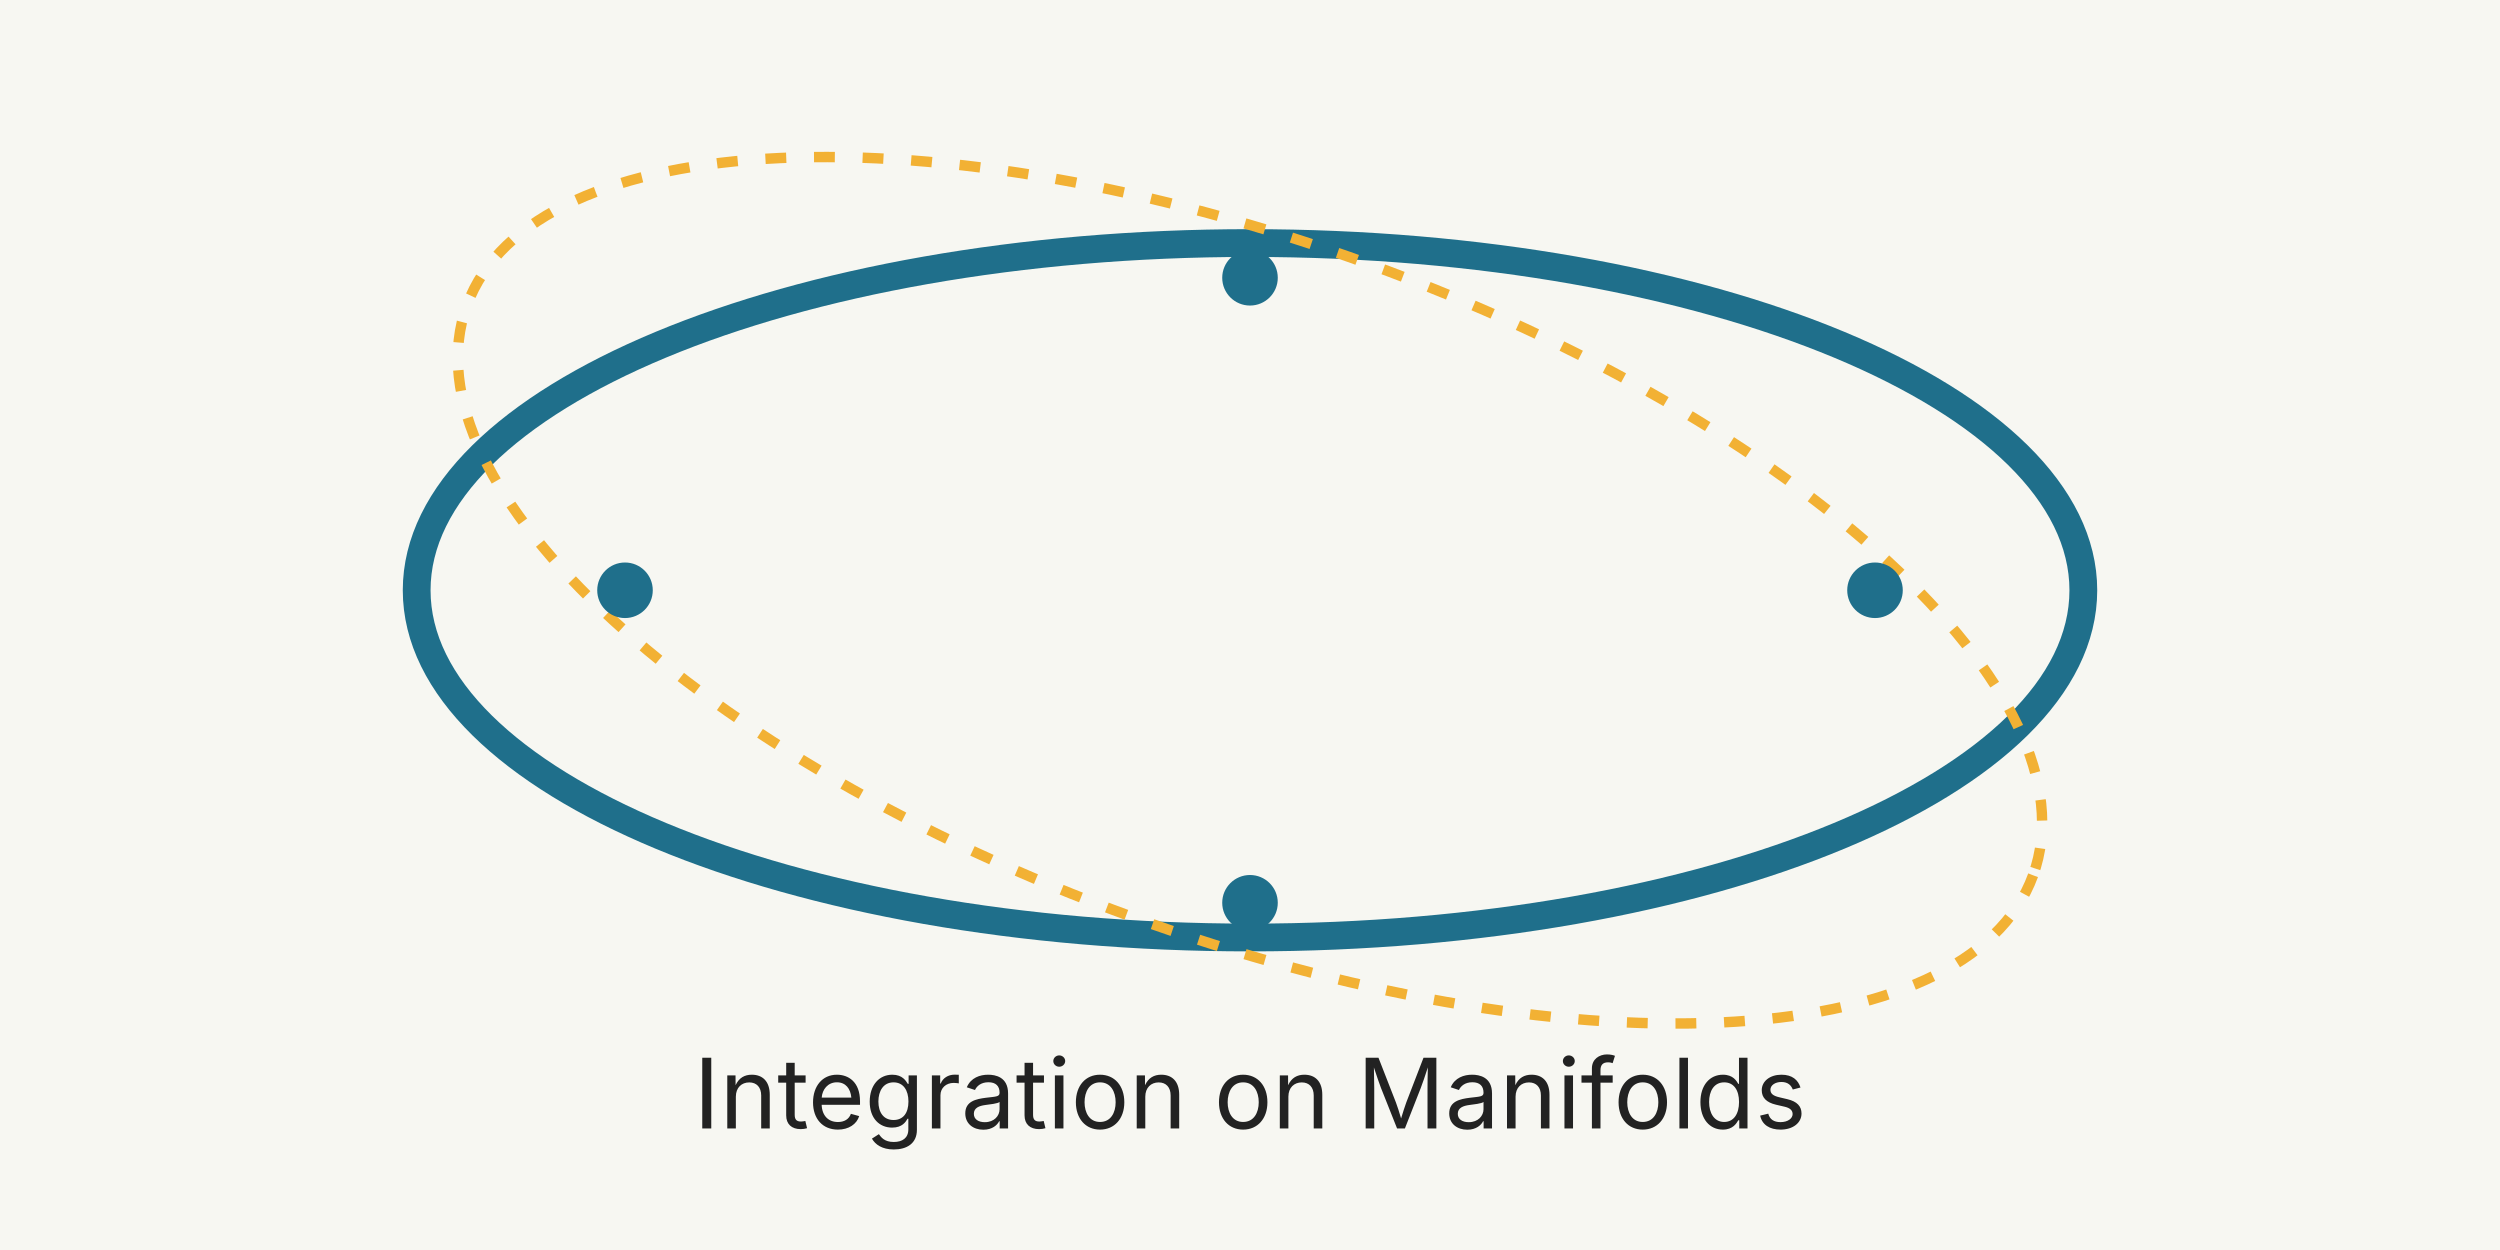
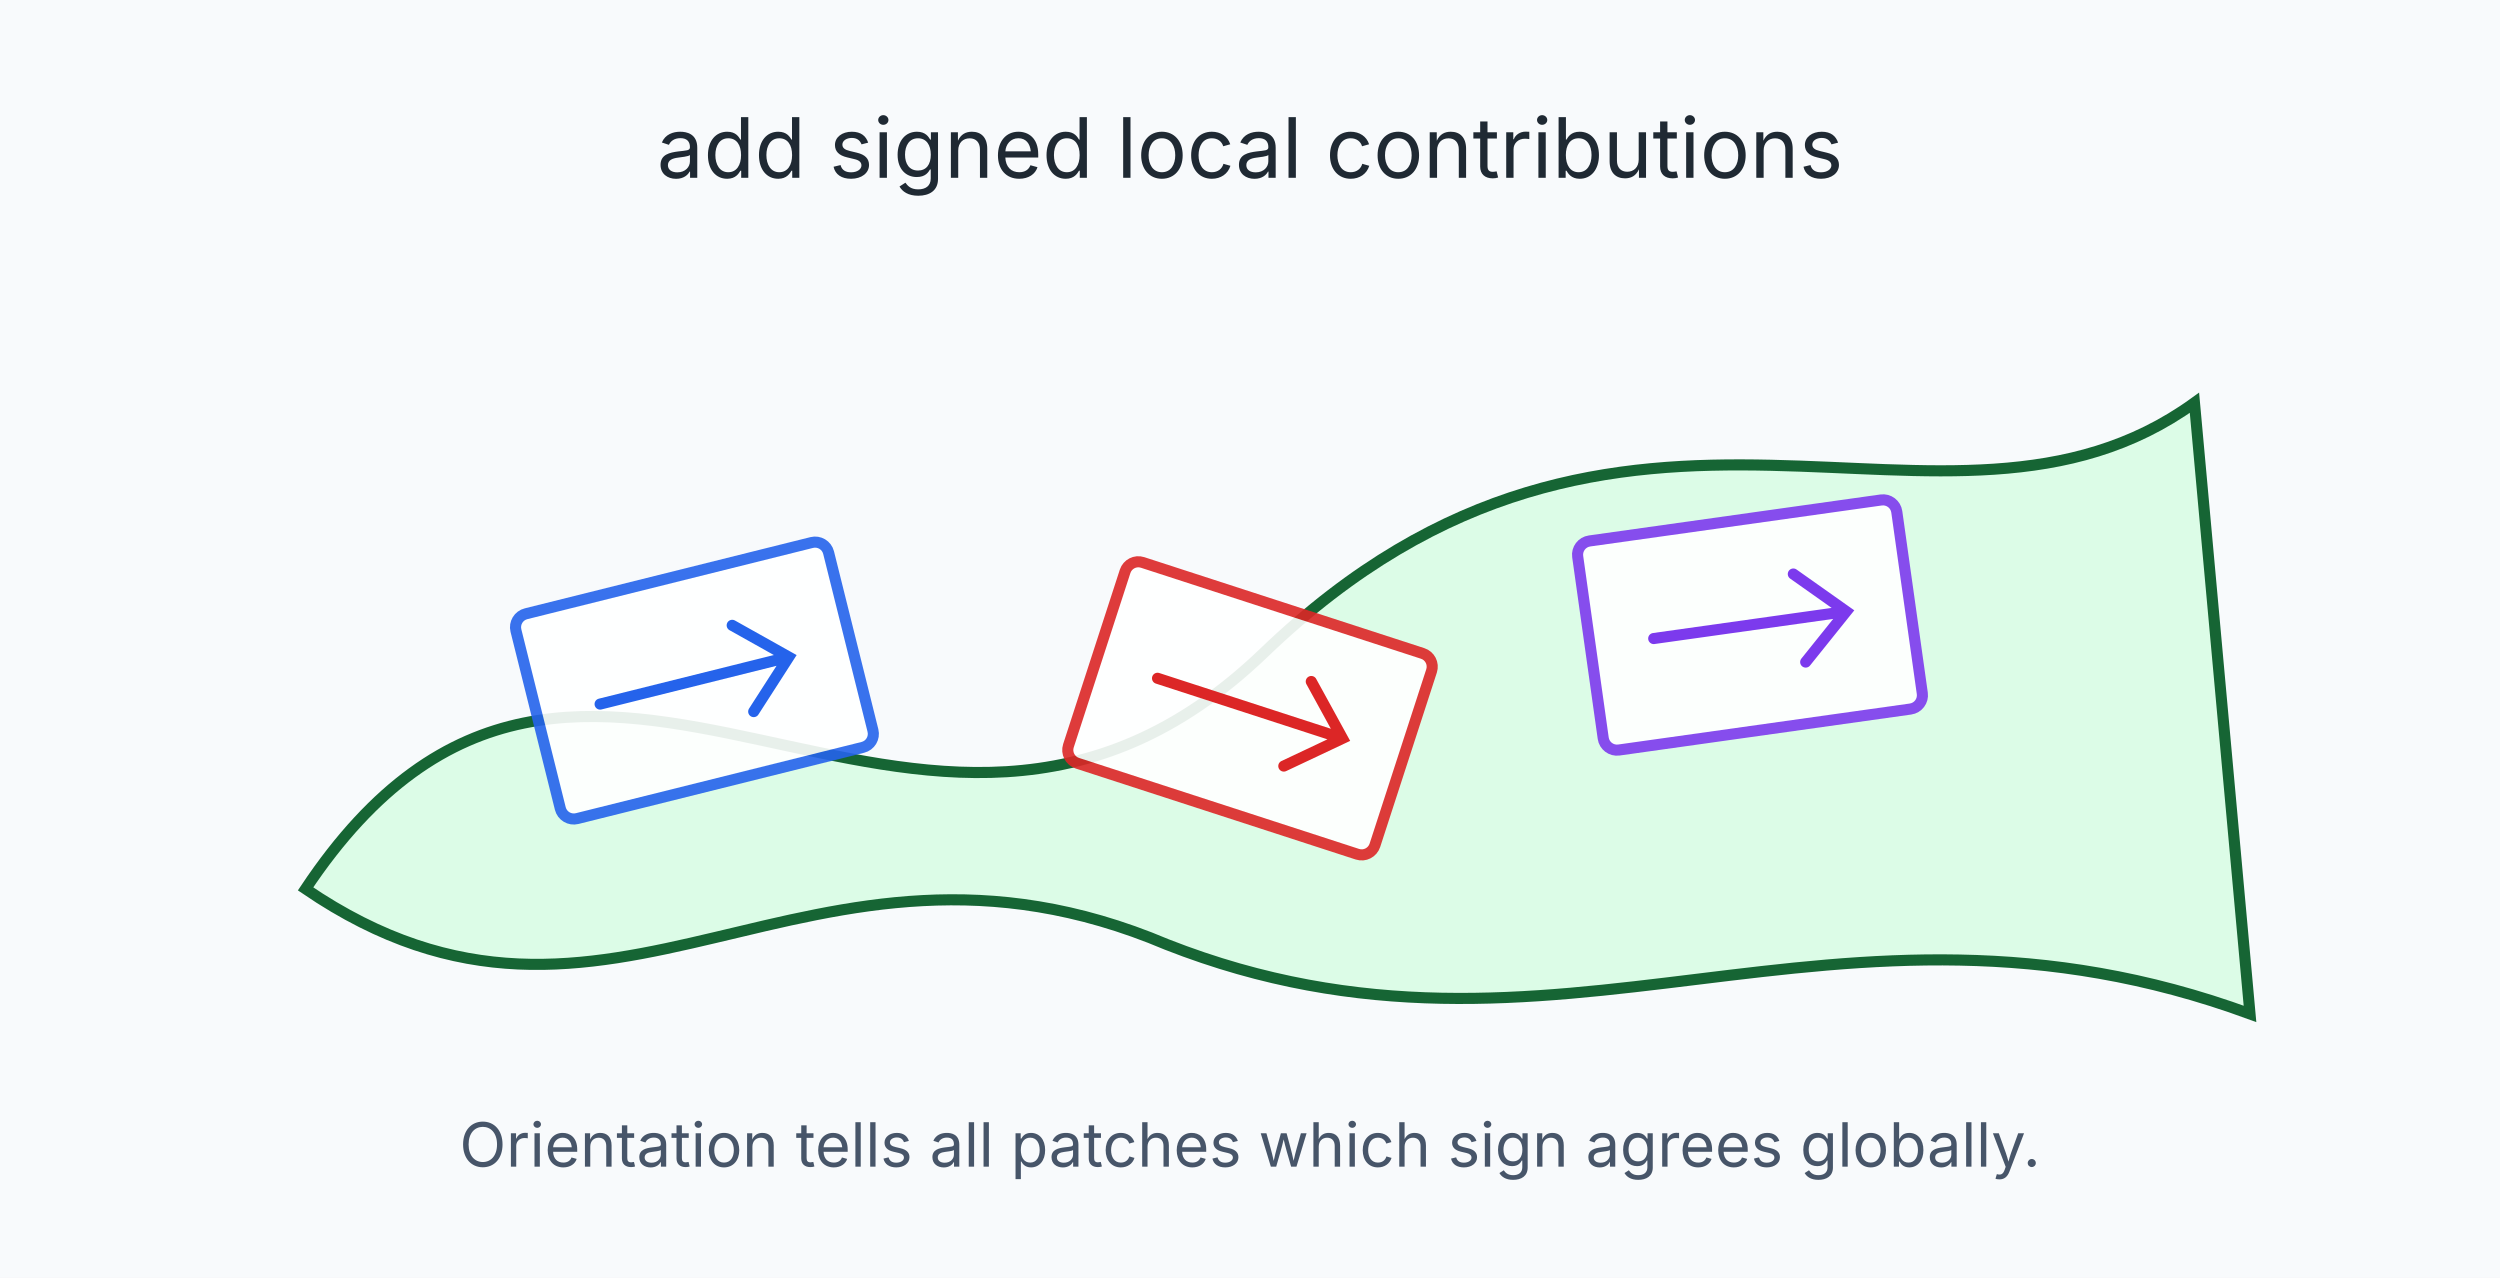
- <svg xmlns="http://www.w3.org/2000/svg" viewBox="0 0 720 360" role="img" aria-labelledby="title desc">
-   <rect width="720" height="360" fill="#f7f7f2" />
-   <ellipse cx="360" cy="170" rx="240" ry="100" fill="none" stroke="#1f6f8b" stroke-width="8" />
-   <ellipse cx="360" cy="170" rx="240" ry="100" fill="none" stroke="#f2b134" stroke-width="3" stroke-dasharray="6 8" transform="rotate(20 360 170)" />
-   <g fill="#1f6f8b">
-     <circle cx="180" cy="170" r="8" />
-     <circle cx="540" cy="170" r="8" />
-     <circle cx="360" cy="80" r="8" />
-     <circle cx="360" cy="260" r="8" />
+ <svg xmlns="http://www.w3.org/2000/svg" width="900" height="460" viewBox="0 0 900 460" role="img" aria-labelledby="title desc">
+   <rect width="900" height="460" fill="#f8fafc" />
+   <path d="M110 320 C210 170 330 355 455 235 C585 110 700 210 790 145 L810 365 C660 310 560 395 420 340 C290 285 220 395 110 320 Z" fill="#dcfce7" stroke="#166534" stroke-width="4" />
+   <g transform="translate(250 245) rotate(-14)">
+     <rect x="-58" y="-38" width="116" height="76" rx="5" fill="#ffffff" opacity="0.9" stroke="#2563eb" stroke-width="4" />
+     <path d="M-35 0 L35 0 M18 -16 L35 0 L18 16" stroke="#2563eb" stroke-width="4" fill="none" stroke-linecap="round" />
  </g>
-   <text x="360" y="325" text-anchor="middle" font-family="Inter, Arial, sans-serif" font-size="28" fill="#222">Integration on Manifolds</text>
+   <g transform="translate(450 255) rotate(18)">
+     <rect x="-58" y="-38" width="116" height="76" rx="5" fill="#ffffff" opacity="0.9" stroke="#dc2626" stroke-width="4" />
+     <path d="M-35 0 L35 0 M18 -16 L35 0 L18 16" stroke="#dc2626" stroke-width="4" fill="none" stroke-linecap="round" />
+   </g>
+   <g transform="translate(630 225) rotate(-8)">
+     <rect x="-58" y="-38" width="116" height="76" rx="5" fill="#ffffff" opacity="0.9" stroke="#7c3aed" stroke-width="4" />
+     <path d="M-35 0 L35 0 M18 -16 L35 0 L18 16" stroke="#7c3aed" stroke-width="4" fill="none" stroke-linecap="round" />
+   </g>
+   <text x="450" y="64" text-anchor="middle" font-family="Inter, Arial, sans-serif" font-size="30" fill="#1f2933">add signed local contributions</text>
+   <text x="450" y="420" text-anchor="middle" font-family="Inter, Arial, sans-serif" font-size="22" fill="#475569">Orientation tells all patches which sign agrees globally.</text>
</svg>
